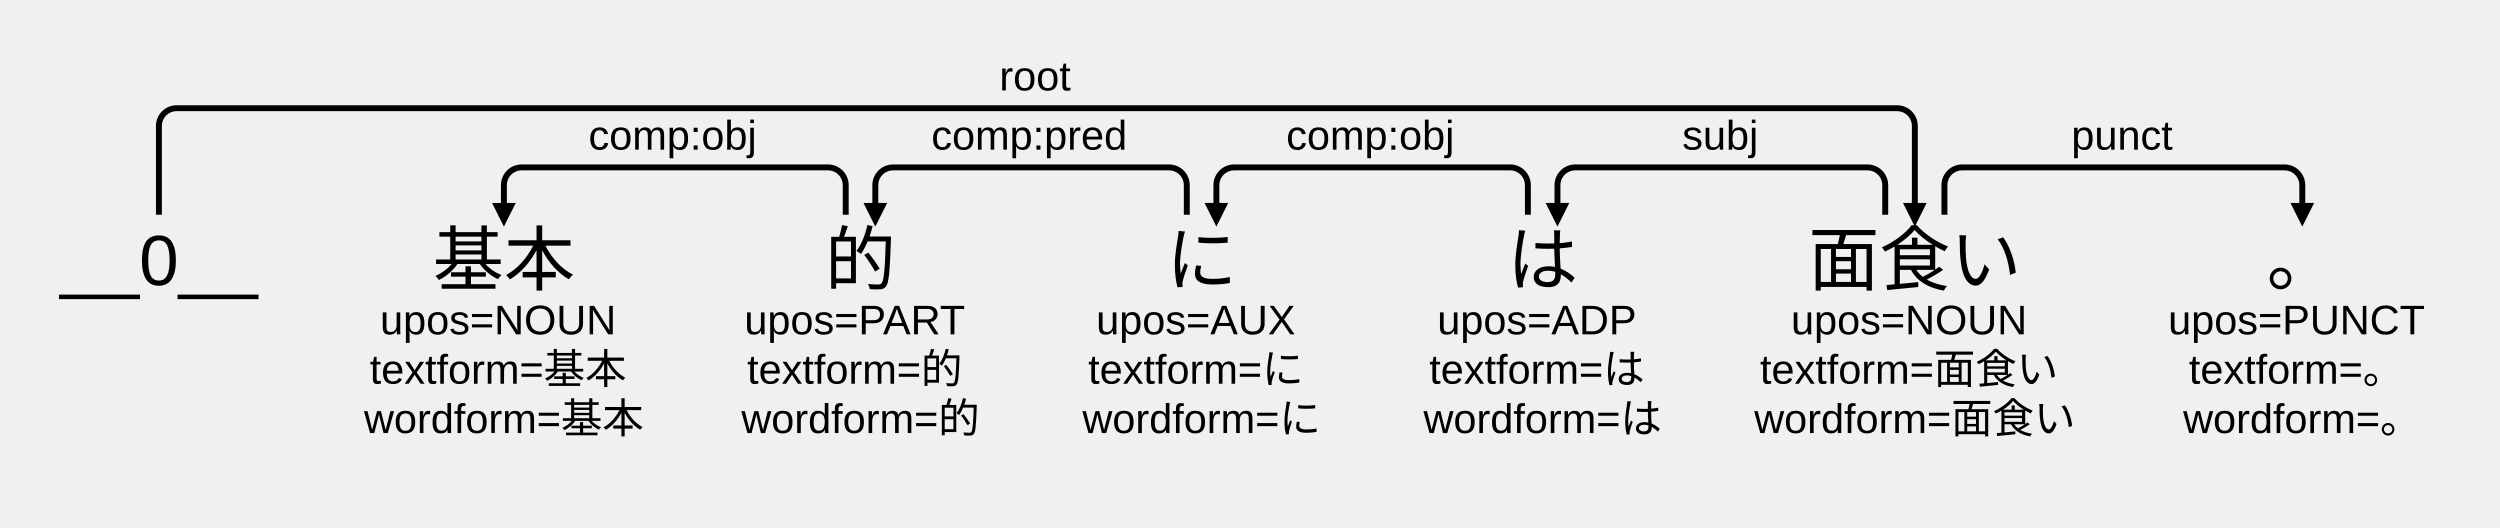
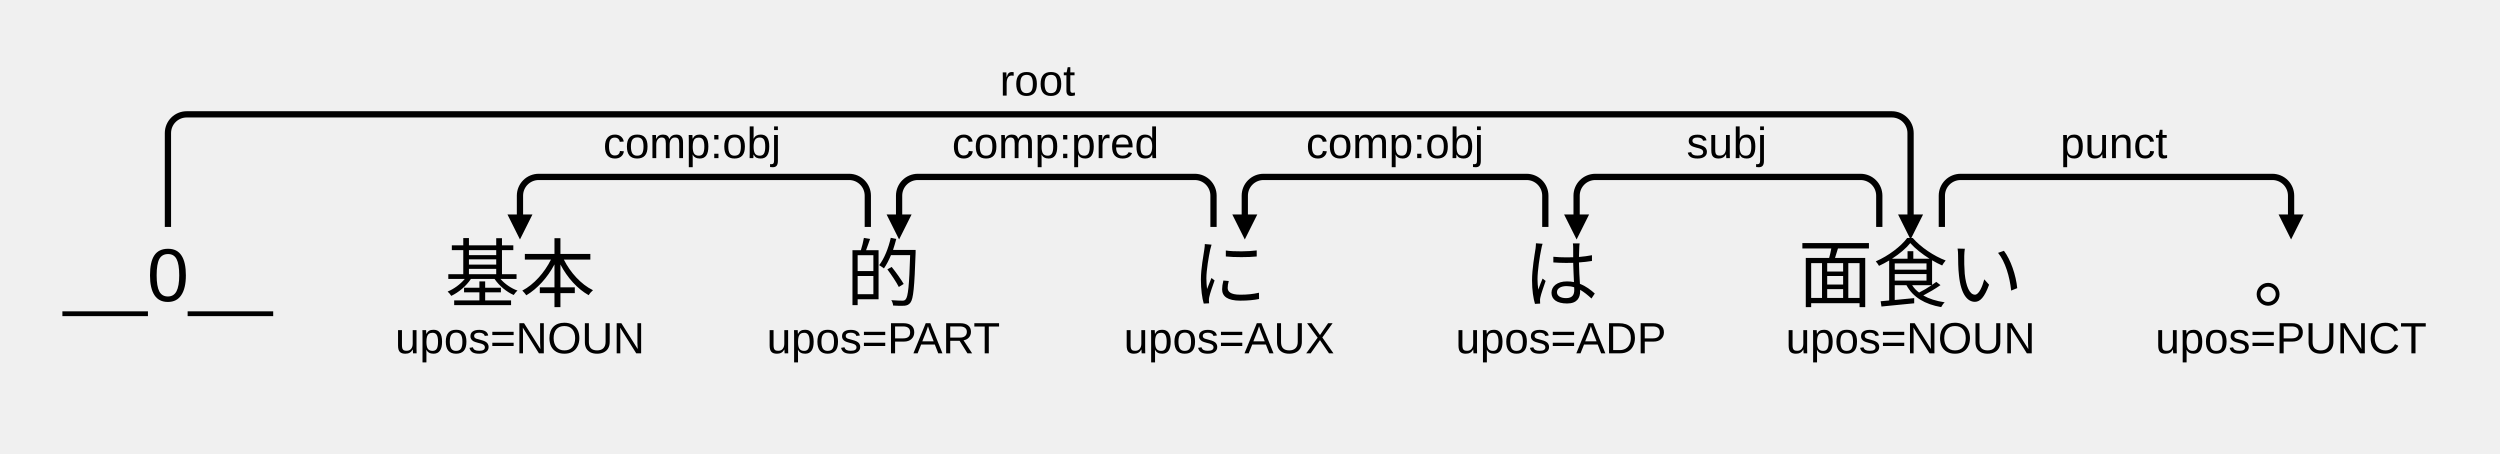
- <svg xmlns="http://www.w3.org/2000/svg" width="844.598" height="178.355">
-   <rect x="0" y="0" width="844.598" height="178.355" style="fill:white;fill-opacity:0;" />
+ <svg xmlns="http://www.w3.org/2000/svg" width="799.221" height="145.008">
+   <rect x="0" y="0" width="799.221" height="145.008" style="fill:white;fill-opacity:0;" />
  <g transform="translate(0,99.36719) scale(2,2)">
    <text id="word__N_0" x="26.843" y="-14.406" font-style="normal" font-weight="normal" fill="black" font-size="12" font-family="Arial" text-anchor="middle" text-align="center">
      <tspan x="26.843" dy="12.863">__0__</tspan>
    </text>
-     <text id="word__N_1" x="85.118" y="-14.406" font-style="normal" font-weight="normal" fill="black" font-size="12" font-family="Arial" text-anchor="middle" text-align="center">
-       <tspan x="85.118" dy="12.863">基本</tspan>
+     <text id="word__N_1" x="83.113" y="-14.406" font-style="normal" font-weight="normal" fill="black" font-size="12" font-family="Arial" text-anchor="middle" text-align="center">
+       <tspan x="83.113" dy="12.863">基本</tspan>
    </text>
-     <text id="subword__N_1" x="85.118" y="-1.543" fill="black" font-size="7" font-family="Arial" text-anchor="middle" text-align="center">
-       <tspan x="85.118" dy="8.337">upos=NOUN</tspan>
-       <tspan x="85.118" dy="8.337">textform=基本</tspan>
-       <tspan x="85.118" dy="8.337">wordform=基本</tspan>
+     <text id="subword__N_1" x="83.113" y="-1.543" fill="black" font-size="7" font-family="Arial" text-anchor="middle" text-align="center">
+       <tspan x="83.113" dy="8.337">upos=NOUN</tspan>
    </text>
-     <text id="word__N_2" x="145.358" y="-14.406" font-style="normal" font-weight="normal" fill="black" font-size="12" font-family="Arial" text-anchor="middle" text-align="center">
-       <tspan x="145.358" dy="12.863">的</tspan>
+     <text id="word__N_2" x="141.215" y="-14.406" font-style="normal" font-weight="normal" fill="black" font-size="12" font-family="Arial" text-anchor="middle" text-align="center">
+       <tspan x="141.215" dy="12.863">的</tspan>
    </text>
-     <text id="subword__N_2" x="145.358" y="-1.543" fill="black" font-size="7" font-family="Arial" text-anchor="middle" text-align="center">
-       <tspan x="145.358" dy="8.337">upos=PART</tspan>
-       <tspan x="145.358" dy="8.337">textform=的</tspan>
-       <tspan x="145.358" dy="8.337">wordform=的</tspan>
+     <text id="subword__N_2" x="141.215" y="-1.543" fill="black" font-size="7" font-family="Arial" text-anchor="middle" text-align="center">
+       <tspan x="141.215" dy="8.337">upos=PART</tspan>
    </text>
-     <text id="word__N_3" x="202.972" y="-14.406" font-style="normal" font-weight="normal" fill="black" font-size="12" font-family="Arial" text-anchor="middle" text-align="center">
-       <tspan x="202.972" dy="12.863">に</tspan>
+     <text id="word__N_3" x="196.473" y="-14.406" font-style="normal" font-weight="normal" fill="black" font-size="12" font-family="Arial" text-anchor="middle" text-align="center">
+       <tspan x="196.473" dy="12.863">に</tspan>
    </text>
-     <text id="subword__N_3" x="202.972" y="-1.543" fill="black" font-size="7" font-family="Arial" text-anchor="middle" text-align="center">
-       <tspan x="202.972" dy="8.337">upos=AUX</tspan>
-       <tspan x="202.972" dy="8.337">textform=に</tspan>
-       <tspan x="202.972" dy="8.337">wordform=に</tspan>
+     <text id="subword__N_3" x="196.473" y="-1.543" fill="black" font-size="7" font-family="Arial" text-anchor="middle" text-align="center">
+       <tspan x="196.473" dy="8.337">upos=AUX</tspan>
    </text>
-     <text id="word__N_4" x="260.587" y="-14.406" font-style="normal" font-weight="normal" fill="black" font-size="12" font-family="Arial" text-anchor="middle" text-align="center">
-       <tspan x="260.587" dy="12.863">は</tspan>
+     <text id="word__N_4" x="249.511" y="-14.406" font-style="normal" font-weight="normal" fill="black" font-size="12" font-family="Arial" text-anchor="middle" text-align="center">
+       <tspan x="249.511" dy="12.863">は</tspan>
    </text>
-     <text id="subword__N_4" x="260.587" y="-1.543" fill="black" font-size="7" font-family="Arial" text-anchor="middle" text-align="center">
-       <tspan x="260.587" dy="8.337">upos=ADP</tspan>
-       <tspan x="260.587" dy="8.337">textform=は</tspan>
-       <tspan x="260.587" dy="8.337">wordform=は</tspan>
+     <text id="subword__N_4" x="249.511" y="-1.543" fill="black" font-size="7" font-family="Arial" text-anchor="middle" text-align="center">
+       <tspan x="249.511" dy="8.337">upos=ADP</tspan>
    </text>
-     <text id="word__N_5" x="323.452" y="-14.406" font-style="normal" font-weight="normal" fill="black" font-size="12" font-family="Arial" text-anchor="middle" text-align="center">
-       <tspan x="323.452" dy="12.863">面食い</tspan>
+     <text id="word__N_5" x="305.393" y="-14.406" font-style="normal" font-weight="normal" fill="black" font-size="12" font-family="Arial" text-anchor="middle" text-align="center">
+       <tspan x="305.393" dy="12.863">面食い</tspan>
    </text>
-     <text id="subword__N_5" x="323.452" y="-1.543" fill="black" font-size="7" font-family="Arial" text-anchor="middle" text-align="center">
-       <tspan x="323.452" dy="8.337">upos=NOUN</tspan>
-       <tspan x="323.452" dy="8.337">textform=面食い</tspan>
-       <tspan x="323.452" dy="8.337">wordform=面食い</tspan>
+     <text id="subword__N_5" x="305.393" y="-1.543" fill="black" font-size="7" font-family="Arial" text-anchor="middle" text-align="center">
+       <tspan x="305.393" dy="8.337">upos=NOUN</tspan>
    </text>
-     <text id="word__N_6" x="388.904" y="-14.406" font-style="normal" font-weight="normal" fill="black" font-size="12" font-family="Arial" text-anchor="middle" text-align="center">
-       <tspan x="388.904" dy="12.863">。</tspan>
+     <text id="word__N_6" x="366.216" y="-14.406" font-style="normal" font-weight="normal" fill="black" font-size="12" font-family="Arial" text-anchor="middle" text-align="center">
+       <tspan x="366.216" dy="12.863">。</tspan>
    </text>
-     <text id="subword__N_6" x="388.904" y="-1.543" fill="black" font-size="7" font-family="Arial" text-anchor="middle" text-align="center">
-       <tspan x="388.904" dy="8.337">upos=PUNCT</tspan>
-       <tspan x="388.904" dy="8.337">textform=。</tspan>
-       <tspan x="388.904" dy="8.337">wordform=。</tspan>
+     <text id="subword__N_6" x="366.216" y="-1.543" fill="black" font-size="7" font-family="Arial" text-anchor="middle" text-align="center">
+       <tspan x="366.216" dy="8.337">upos=PUNCT</tspan>
    </text>
    <marker id="markerendword_1" markerWidth="5" markerHeight="5" markerUnits="userSpaceOnUse" orient="auto" refX="2" refY="2">
      <path d="M0,0 l4,2 l-4,2 z" style="fill:black;" />
    </marker>
-     <text id="label__N_2__N_1__comp:obj" x="113.618" y="-24.406" style="fill:black;font-size:7px;font-family:Arial;text-anchor:middle;text-align:center">comp:obj</text>
-     <path style="marker-end:url(#markerendword_1);" stroke="black" fill="none" d="M 142.858,-13.406 142.858,-18.406 A 3 3 0 0 0 139.858,-21.406 L 88.118,-21.406 A 3 3 0 0 0 85.118,-18.406 L 85.118,-13.406" />
+     <text id="label__N_2__N_1__comp:obj" x="110.613" y="-24.406" style="fill:black;font-size:7px;font-family:Arial;text-anchor:middle;text-align:center">comp:obj</text>
+     <path style="marker-end:url(#markerendword_1);" stroke="black" fill="none" d="M 138.715,-13.406 138.715,-18.406 A 3 3 0 0 0 135.715,-21.406 L 86.113,-21.406 A 3 3 0 0 0 83.113,-18.406 L 83.113,-13.406" />
    <marker id="markerendword_2" markerWidth="5" markerHeight="5" markerUnits="userSpaceOnUse" orient="auto" refX="2" refY="2">
      <path d="M0,0 l4,2 l-4,2 z" style="fill:black;" />
    </marker>
-     <text id="label__N_3__N_2__comp:pred" x="173.858" y="-24.406" style="fill:black;font-size:7px;font-family:Arial;text-anchor:middle;text-align:center">comp:pred</text>
-     <path style="marker-end:url(#markerendword_2);" stroke="black" fill="none" d="M 200.472,-13.406 200.472,-18.406 A 3 3 0 0 0 197.472,-21.406 L 150.858,-21.406 A 3 3 0 0 0 147.858,-18.406 L 147.858,-13.406" />
+     <text id="label__N_3__N_2__comp:pred" x="168.715" y="-24.406" style="fill:black;font-size:7px;font-family:Arial;text-anchor:middle;text-align:center">comp:pred</text>
+     <path style="marker-end:url(#markerendword_2);" stroke="black" fill="none" d="M 193.973,-13.406 193.973,-18.406 A 3 3 0 0 0 190.973,-21.406 L 146.715,-21.406 A 3 3 0 0 0 143.715,-18.406 L 143.715,-13.406" />
    <marker id="markerendword_3" markerWidth="5" markerHeight="5" markerUnits="userSpaceOnUse" orient="auto" refX="2" refY="2">
      <path d="M0,0 l4,2 l-4,2 z" style="fill:black;" />
    </marker>
-     <text id="label__N_4__N_3__comp:obj" x="231.472" y="-24.406" style="fill:black;font-size:7px;font-family:Arial;text-anchor:middle;text-align:center">comp:obj</text>
-     <path style="marker-end:url(#markerendword_3);" stroke="black" fill="none" d="M 258.087,-13.406 258.087,-18.406 A 3 3 0 0 0 255.087,-21.406 L 208.472,-21.406 A 3 3 0 0 0 205.472,-18.406 L 205.472,-13.406" />
+     <text id="label__N_4__N_3__comp:obj" x="222.973" y="-24.406" style="fill:black;font-size:7px;font-family:Arial;text-anchor:middle;text-align:center">comp:obj</text>
+     <path style="marker-end:url(#markerendword_3);" stroke="black" fill="none" d="M 247.011,-13.406 247.011,-18.406 A 3 3 0 0 0 244.011,-21.406 L 201.973,-21.406 A 3 3 0 0 0 198.973,-18.406 L 198.973,-13.406" />
    <marker id="markerendword_4" markerWidth="5" markerHeight="5" markerUnits="userSpaceOnUse" orient="auto" refX="2" refY="2">
      <path d="M0,0 l4,2 l-4,2 z" style="fill:black;" />
    </marker>
-     <text id="label__N_5__N_4__subj" x="290.587" y="-24.406" style="fill:black;font-size:7px;font-family:Arial;text-anchor:middle;text-align:center">subj</text>
-     <path style="marker-end:url(#markerendword_4);" stroke="black" fill="none" d="M 318.452,-13.406 318.452,-18.406 A 3 3 0 0 0 315.452,-21.406 L 266.087,-21.406 A 3 3 0 0 0 263.087,-18.406 L 263.087,-13.406" />
+     <text id="label__N_5__N_4__subj" x="276.011" y="-24.406" style="fill:black;font-size:7px;font-family:Arial;text-anchor:middle;text-align:center">subj</text>
+     <path style="marker-end:url(#markerendword_4);" stroke="black" fill="none" d="M 300.393,-13.406 300.393,-18.406 A 3 3 0 0 0 297.393,-21.406 L 255.011,-21.406 A 3 3 0 0 0 252.011,-18.406 L 252.011,-13.406" />
    <marker id="markerendword_5" markerWidth="5" markerHeight="5" markerUnits="userSpaceOnUse" orient="auto" refX="2" refY="2">
      <path d="M0,0 l4,2 l-4,2 z" style="fill:black;" />
    </marker>
-     <text id="label__N_5__N_6__punct" x="358.452" y="-24.406" style="fill:black;font-size:7px;font-family:Arial;text-anchor:middle;text-align:center">punct</text>
-     <path style="marker-end:url(#markerendword_5);" stroke="black" fill="none" d="M 328.452,-13.406 328.452,-18.406 A 3 3 0 0 1 331.452,-21.406 L 385.904,-21.406 A 3 3 0 0 1 388.904,-18.406 L 388.904,-13.406" />
+     <text id="label__N_5__N_6__punct" x="337.893" y="-24.406" style="fill:black;font-size:7px;font-family:Arial;text-anchor:middle;text-align:center">punct</text>
+     <path style="marker-end:url(#markerendword_5);" stroke="black" fill="none" d="M 310.393,-13.406 310.393,-18.406 A 3 3 0 0 1 313.393,-21.406 L 363.216,-21.406 A 3 3 0 0 1 366.216,-18.406 L 366.216,-13.406" />
    <marker id="markerendword_0" markerWidth="5" markerHeight="5" markerUnits="userSpaceOnUse" orient="auto" refX="2" refY="2">
      <path d="M0,0 l4,2 l-4,2 z" style="fill:black;" />
    </marker>
-     <text id="label__N_0__N_5__root" x="174.843" y="-34.406" style="fill:black;font-size:7px;font-family:Arial;text-anchor:middle;text-align:center">root</text>
-     <path style="marker-end:url(#markerendword_0);" stroke="black" fill="none" d="M 26.843,-13.406 26.843,-28.406 A 3 3 0 0 1 29.843,-31.406 L 320.452,-31.406 A 3 3 0 0 1 323.452,-28.406 L 323.452,-13.406" />
+     <text id="label__N_0__N_5__root" x="165.843" y="-34.406" style="fill:black;font-size:7px;font-family:Arial;text-anchor:middle;text-align:center">root</text>
+     <path style="marker-end:url(#markerendword_0);" stroke="black" fill="none" d="M 26.843,-13.406 26.843,-28.406 A 3 3 0 0 1 29.843,-31.406 L 302.393,-31.406 A 3 3 0 0 1 305.393,-28.406 L 305.393,-13.406" />
  </g>
</svg>
